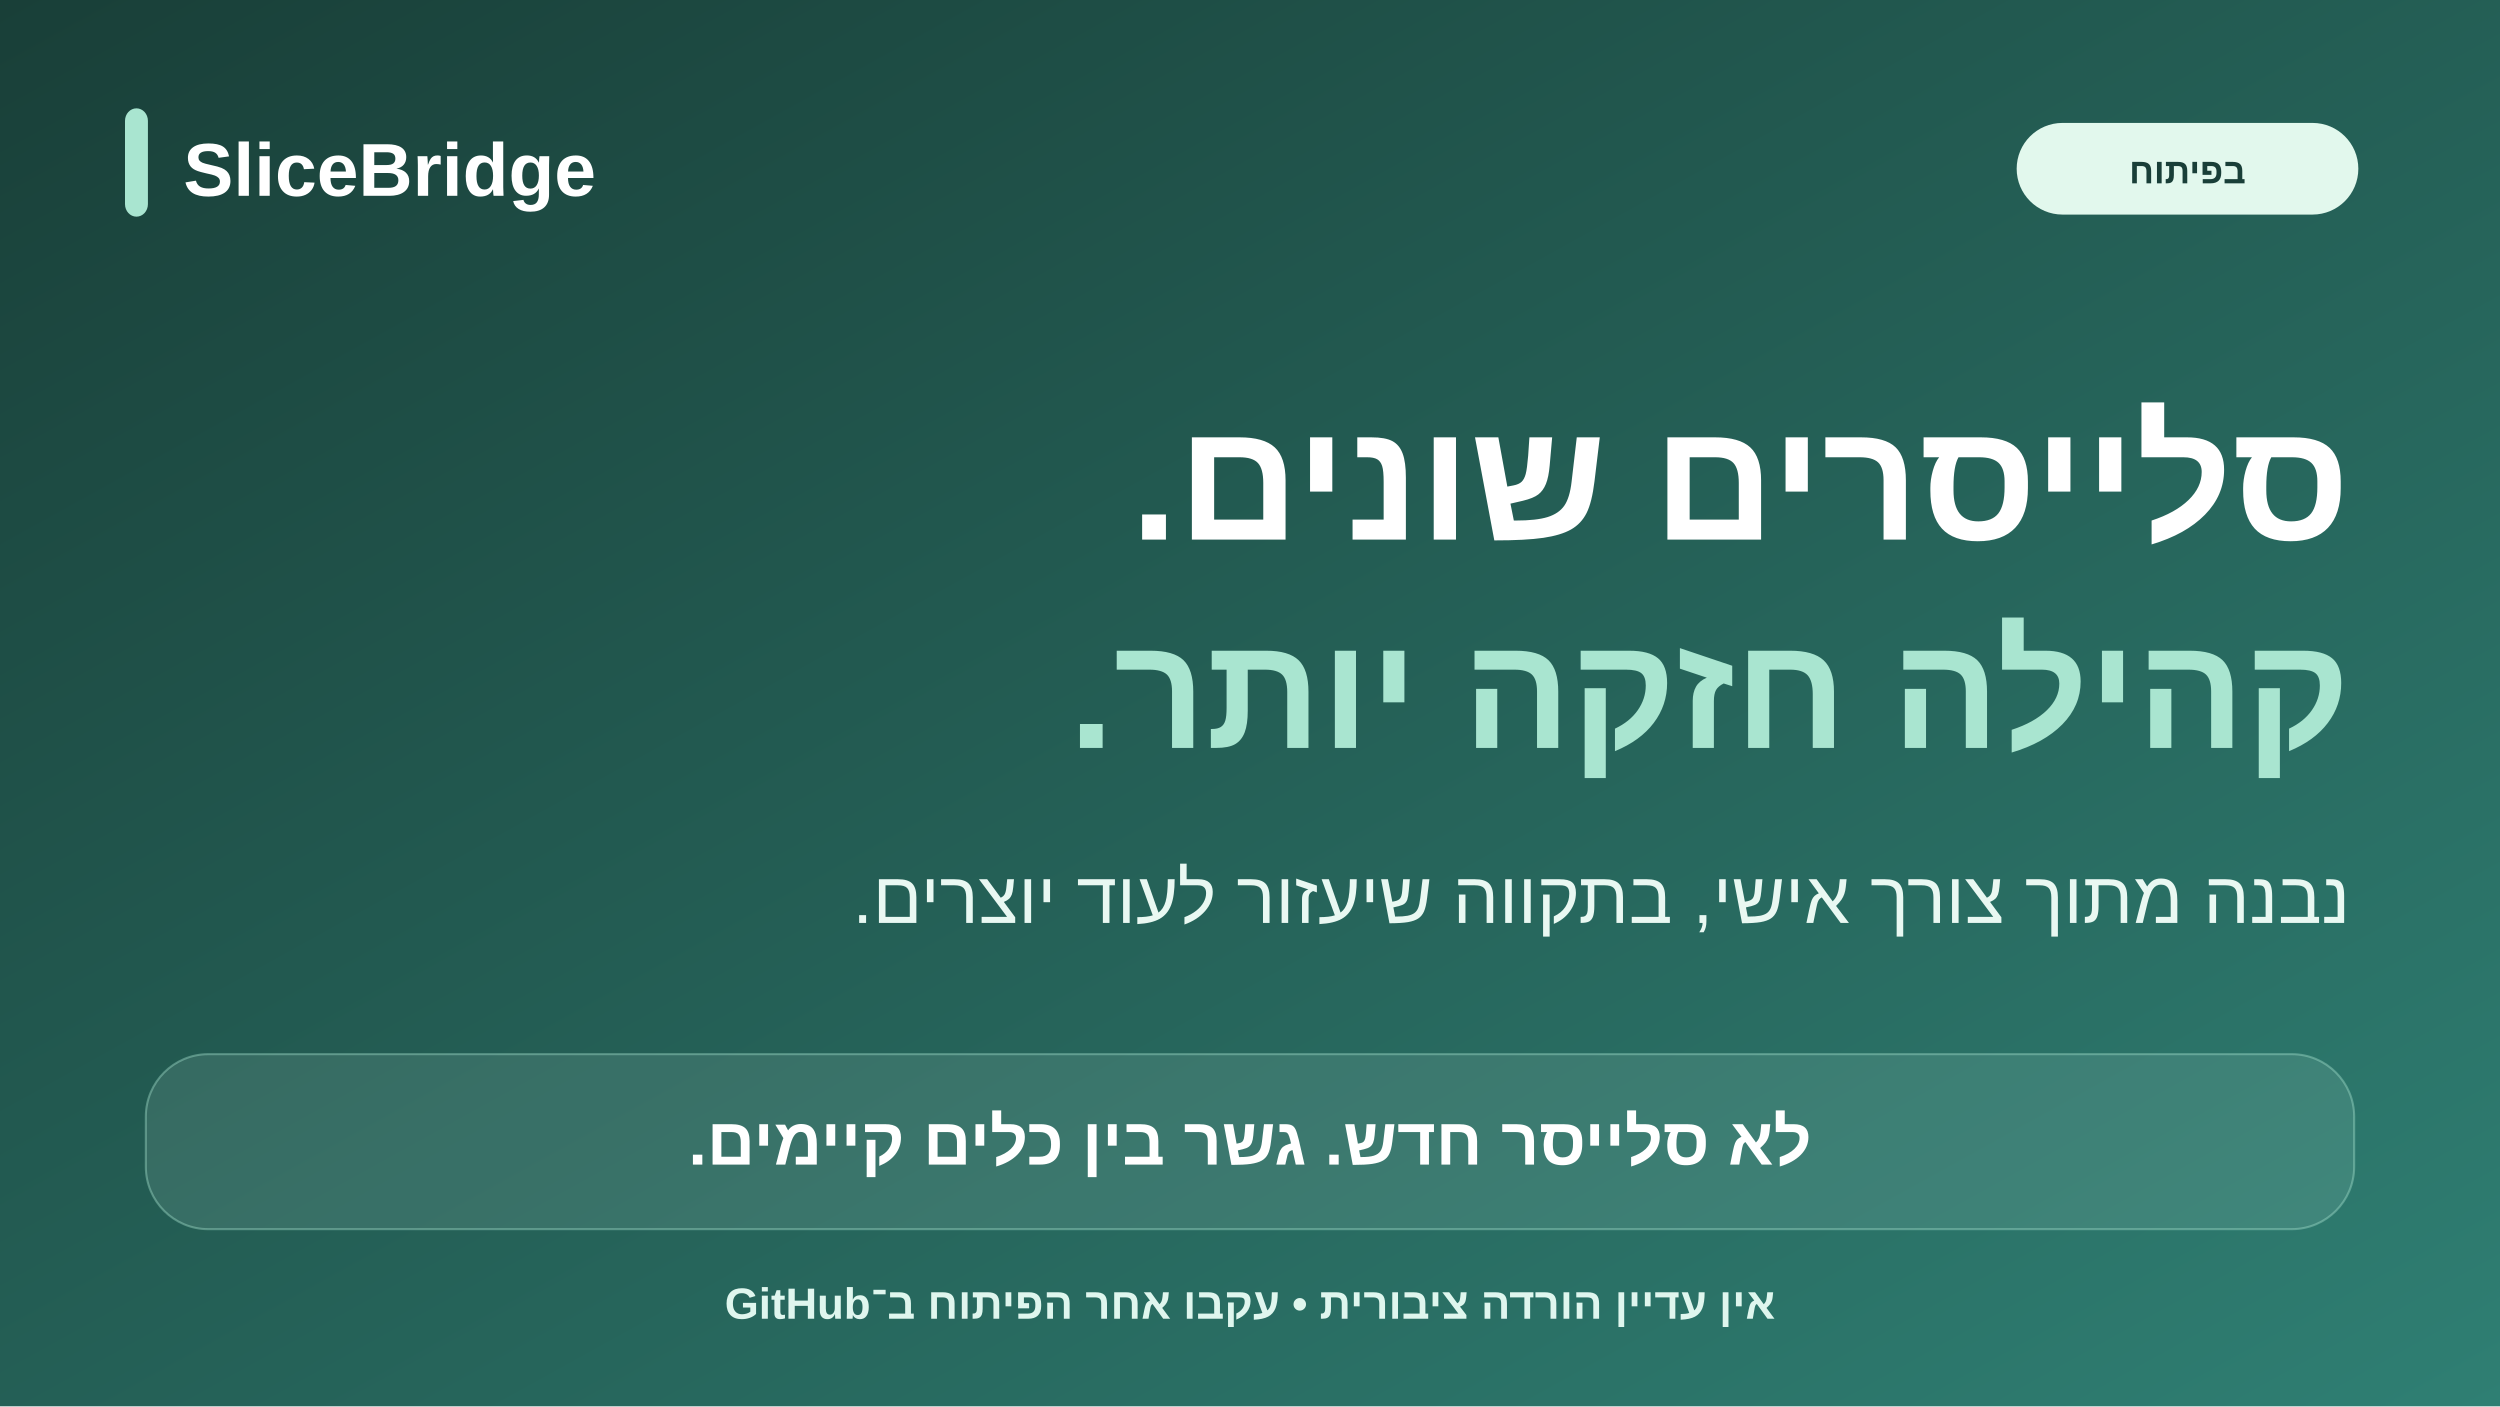
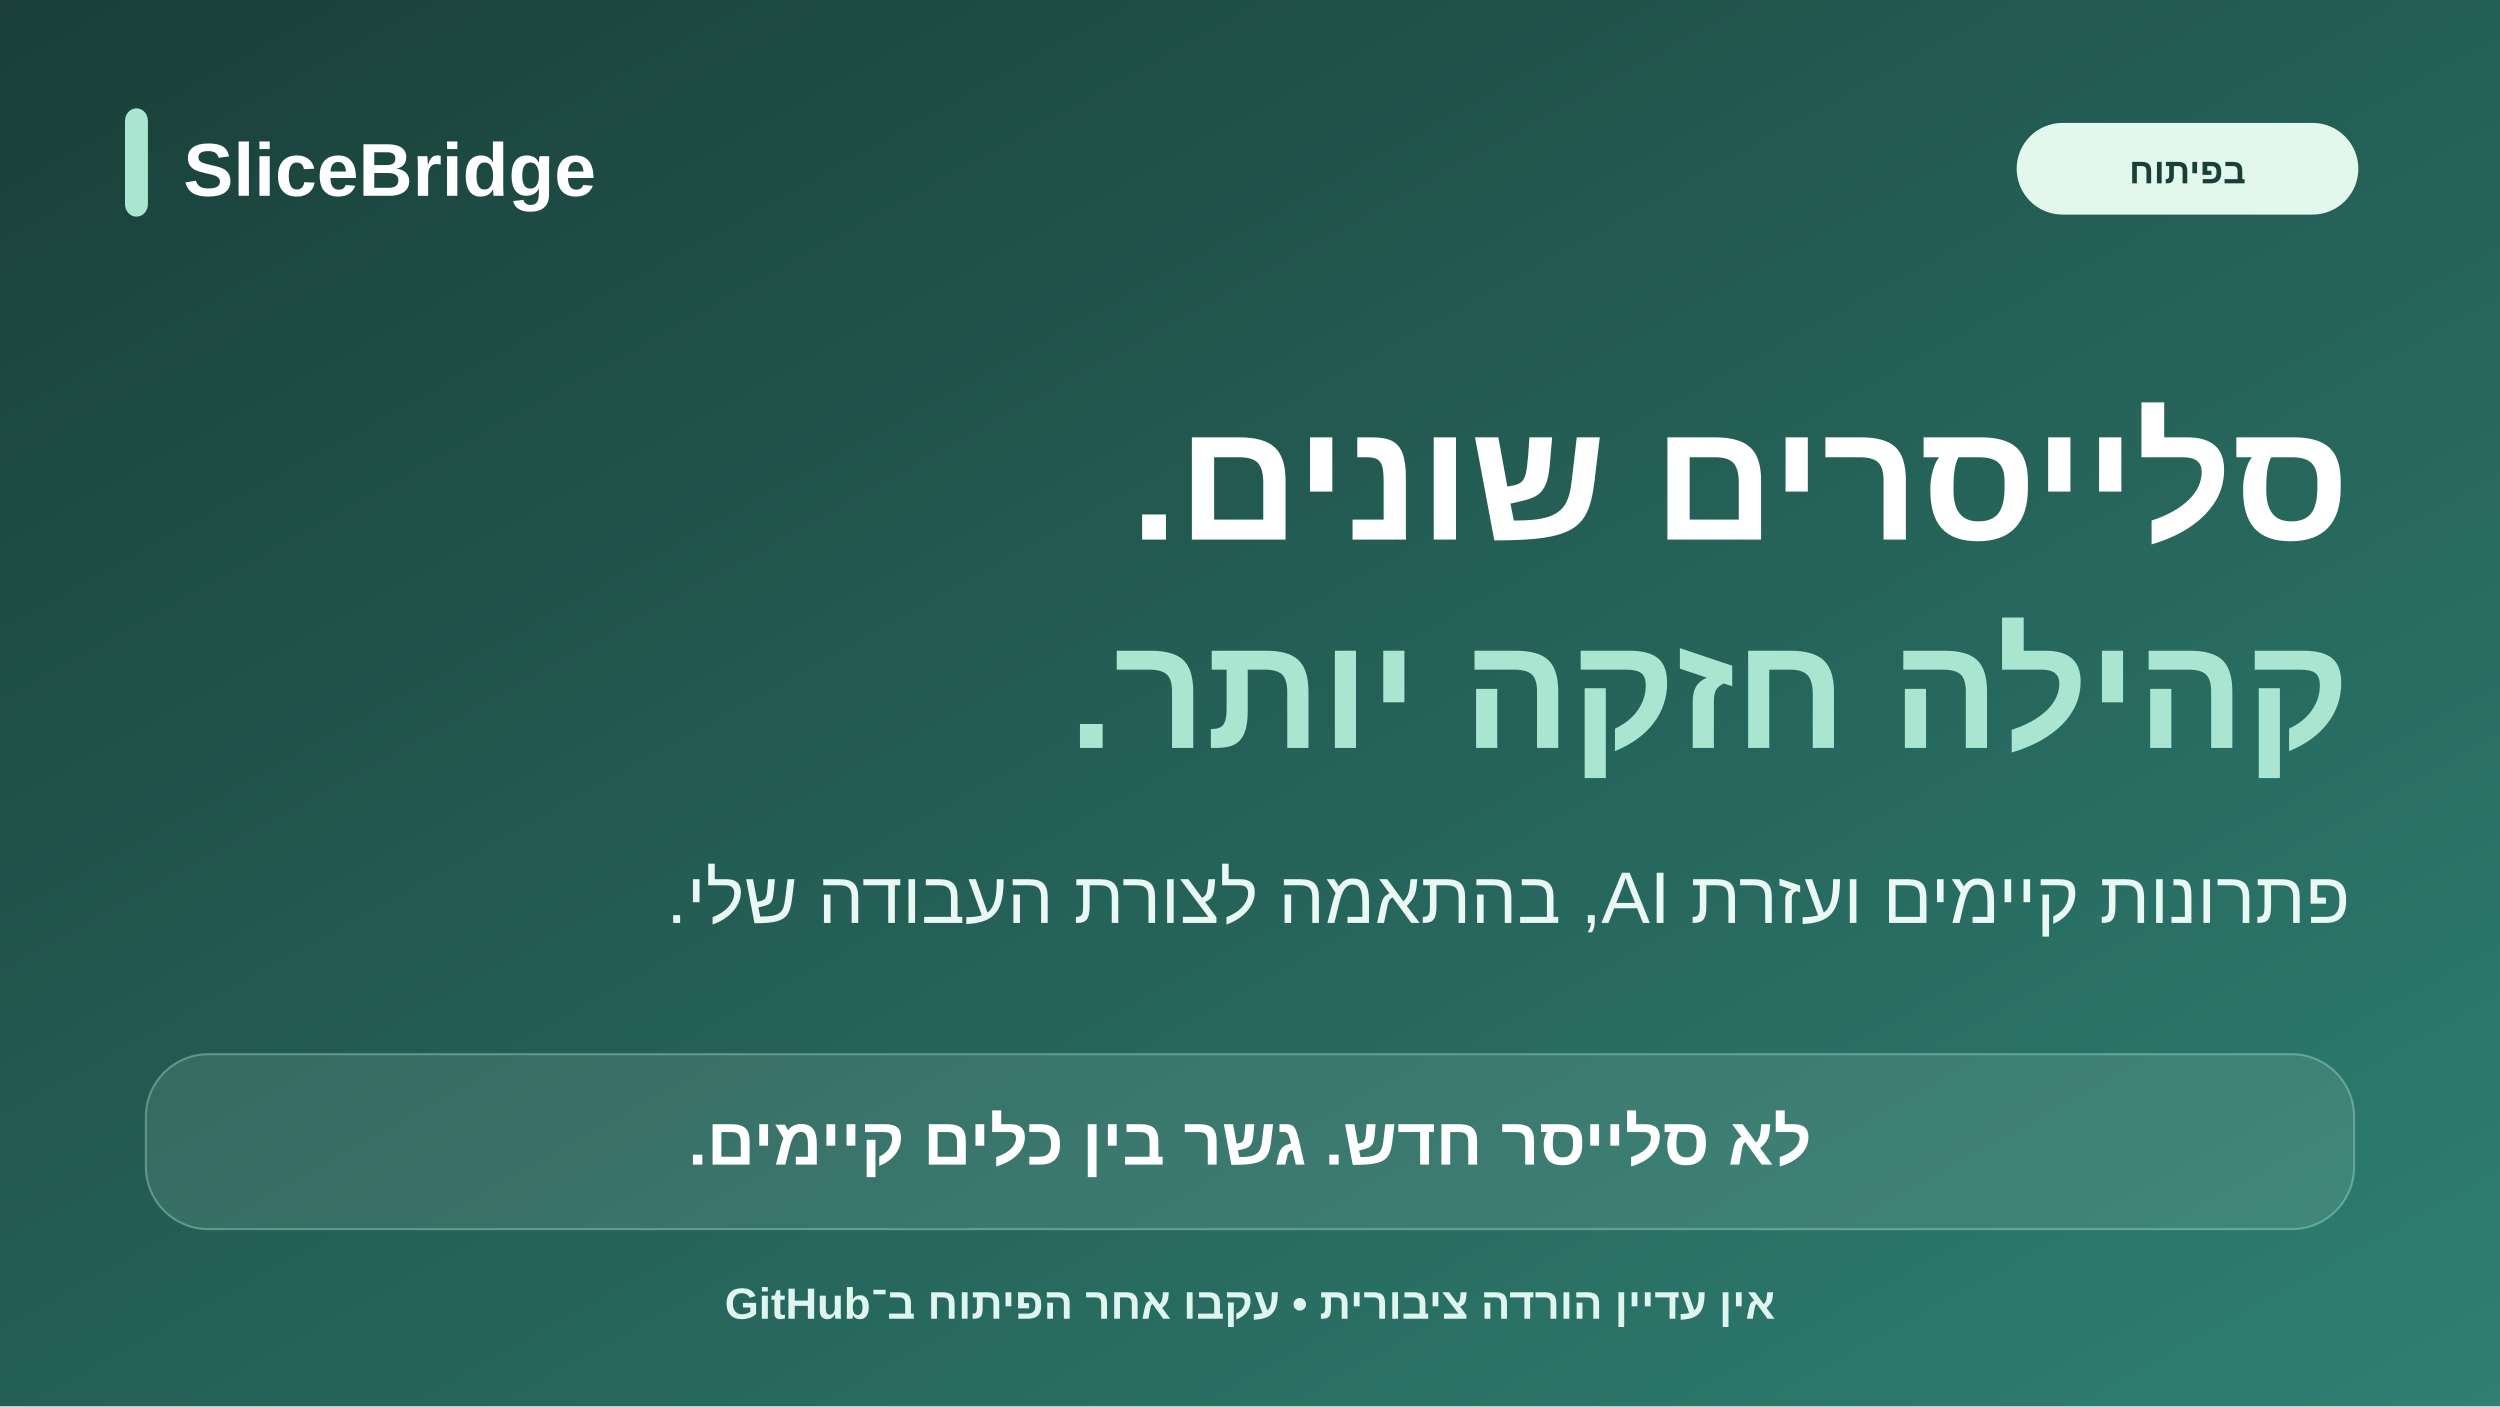
<svg xmlns="http://www.w3.org/2000/svg" width="1200" height="675" viewBox="0 0 1200 675" role="img" aria-labelledby="title desc">
  <defs>
    <linearGradient id="paper" x1="0" x2="1" y1="0" y2="1">
      <stop stop-color="#F8FCFA" />
      <stop offset="1" stop-color="#DFF6EE" />
    </linearGradient>
    <linearGradient id="dark" x1="0" x2="1" y1="0" y2="1">
      <stop stop-color="#193F38" />
      <stop offset="1" stop-color="#2F7F73" />
    </linearGradient>
  </defs>
  <rect width="1200" height="675" fill="url(#dark)" />
  <rect x="60" y="52" width="11" height="52" rx="6" fill="#A9E5D0" />
  <text x="88" y="94" font-family="Arial, 'Noto Sans Hebrew', 'Segoe UI', sans-serif" font-size="36" font-weight="800" fill="#FFFFFF" text-anchor="start" direction="ltr">SliceBridge</text>
  <rect x="968" y="59" width="164" height="44" rx="22" fill="#E2F8ED" />
  <text x="1050" y="88" font-family="Arial, 'Noto Sans Hebrew', 'Segoe UI', sans-serif" font-size="17" font-weight="700" fill="#193F38" text-anchor="middle" direction="ltr">בפיתוח</text>
  <text x="1128" y="259" font-family="Arial, 'Noto Sans Hebrew', 'Segoe UI', sans-serif" font-size="81" font-weight="800" fill="#FFFFFF" text-anchor="start" direction="rtl">סלייסרים שונים.</text>
  <text x="1128" y="359" font-family="Arial, 'Noto Sans Hebrew', 'Segoe UI', sans-serif" font-size="77" font-weight="800" fill="#A9E5D0" text-anchor="start" direction="rtl">קהילה חזקה יותר.</text>
-   <text x="1128" y="443" font-family="Arial, 'Noto Sans Hebrew', 'Segoe UI', sans-serif" font-size="35" font-weight="500" fill="#E9F8F2" text-anchor="start" direction="rtl">נבנה מתוך צורך אישי, בתקווה שיעזור לעוד יוצרים.</text>
+   <text x="1128" y="443" font-family="Arial, 'Noto Sans Hebrew', 'Segoe UI', sans-serif" font-size="35" font-weight="500" fill="#E9F8F2" text-anchor="start" direction="rtl">פתרונות קיימים ועזרת AI, בהתאמה לצורת העבודה שלי.</text>
  <rect x="70" y="506" width="1060" height="84" rx="30" fill="#DFF6EE" fill-opacity=".11" stroke="#A9E5D0" stroke-opacity=".40" />
  <text x="600" y="559" font-family="Arial, 'Noto Sans Hebrew', 'Segoe UI', sans-serif" font-size="32" font-weight="700" fill="#FFFFFF" text-anchor="middle" direction="rtl">לא סלייסר חדש. גשר בין כלים קיימים.</text>
  <text x="600" y="633" font-family="Arial, 'Noto Sans Hebrew', 'Segoe UI', sans-serif" font-size="21" font-weight="700" fill="#DFF6EE" text-anchor="middle" direction="rtl">אין עדיין הורדה ציבורית  •  עקבו אחר הפיתוח ב־GitHub</text>
</svg>
